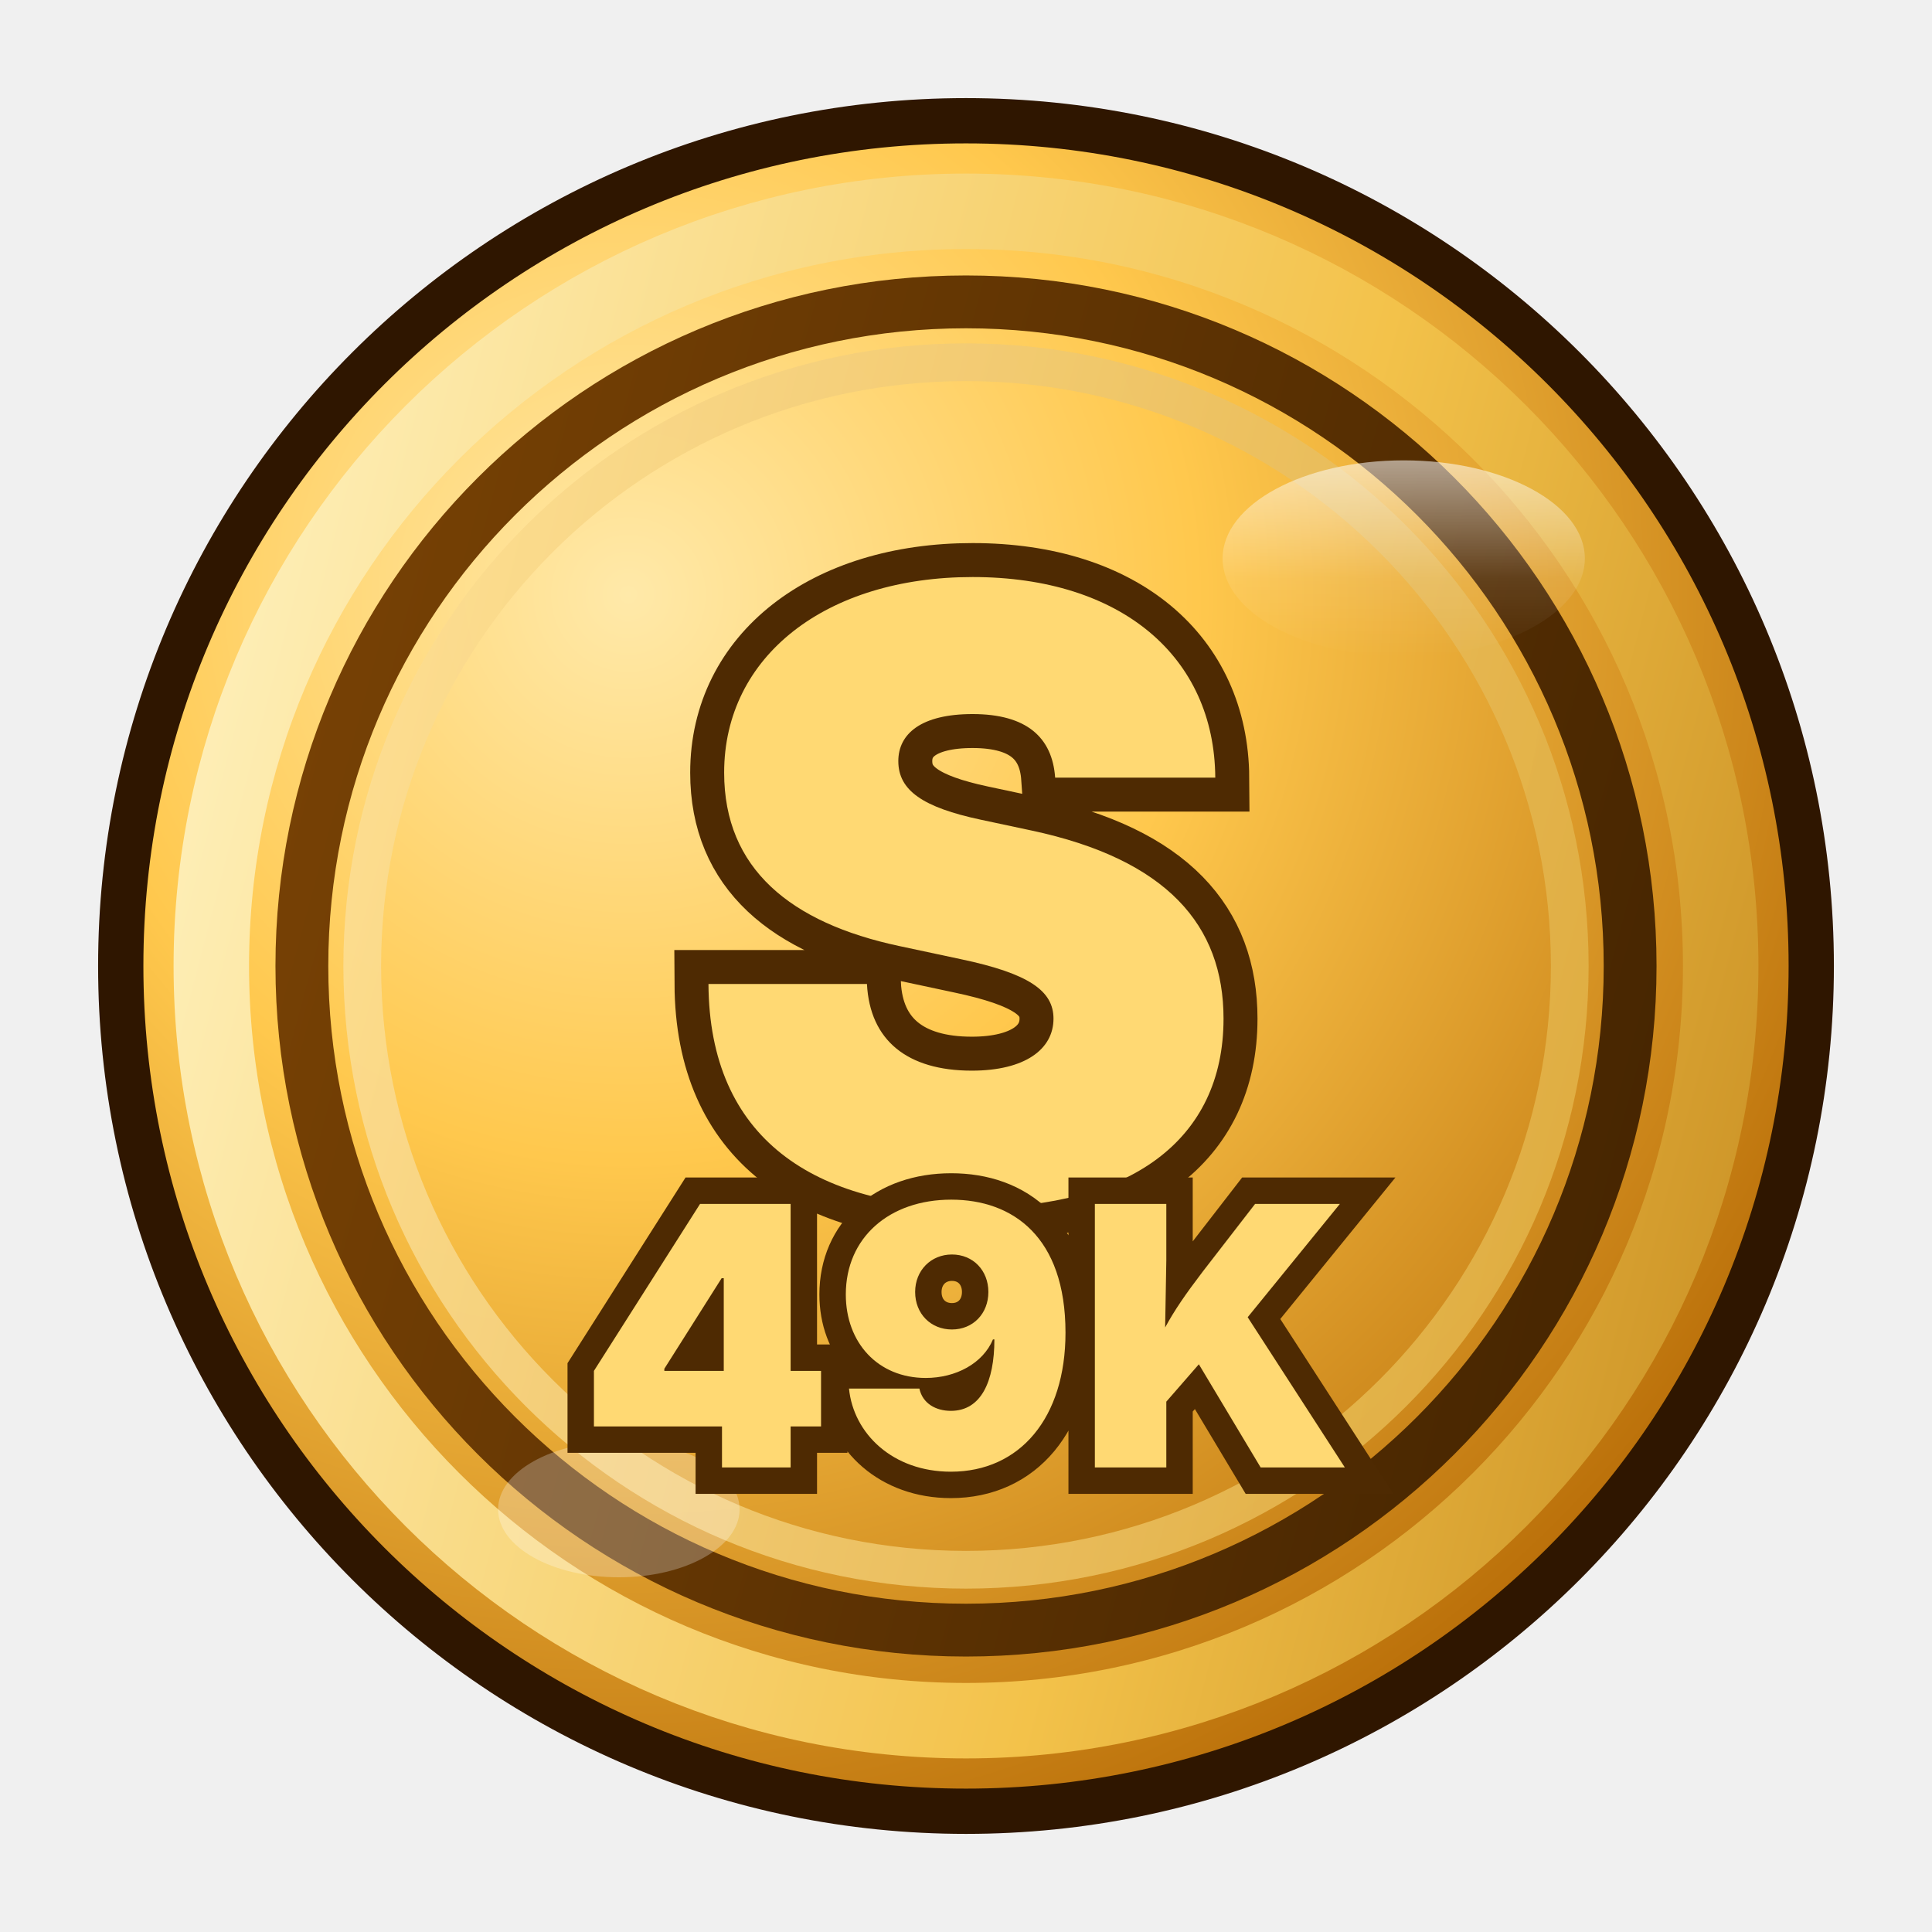
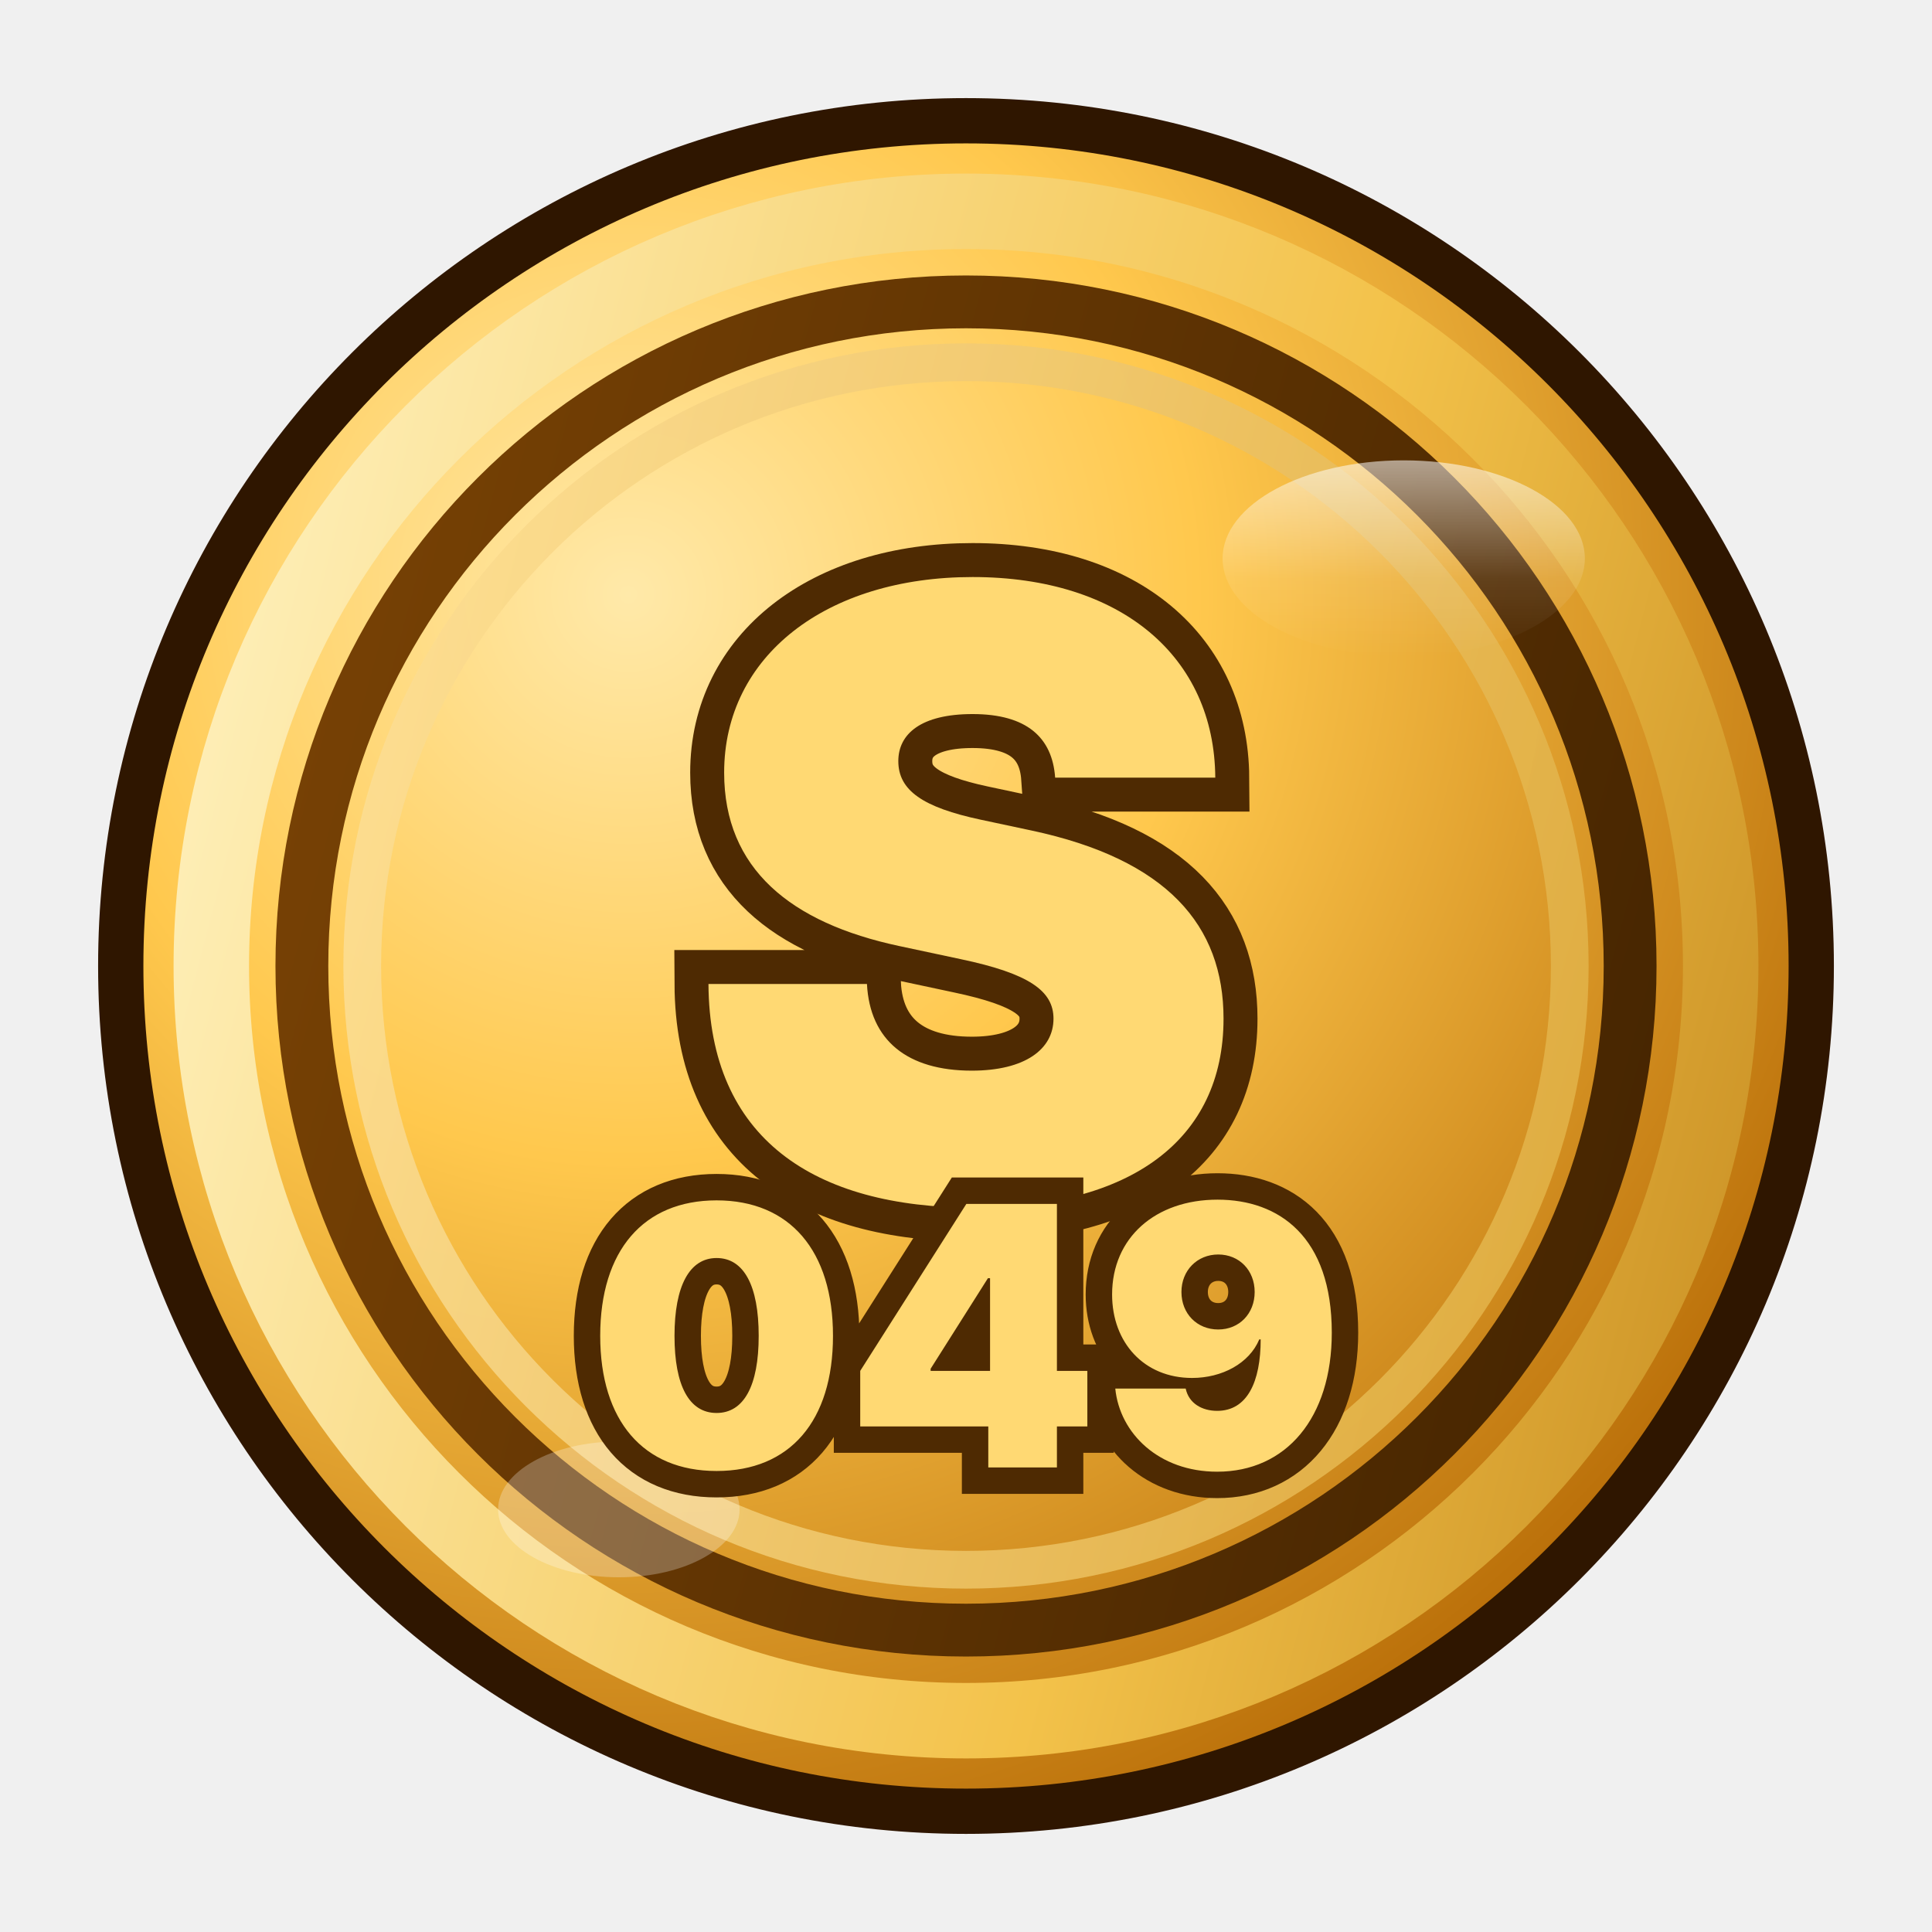
<svg xmlns="http://www.w3.org/2000/svg" width="1024" height="1024" viewBox="0 0 256 256" role="img" aria-label="Moeda S 700 (simple)">
  <defs>
    <radialGradient id="gold" cx="30%" cy="28%" r="80%">
      <stop offset="0%" stop-color="#FFE9A9" />
      <stop offset="42%" stop-color="#FFC84D" />
      <stop offset="100%" stop-color="#B96E08" />
    </radialGradient>
    <linearGradient id="rimAngle" x1="0" y1="0" x2="1" y2="1" gradientTransform="rotate(-30)">
      <stop offset="0%" stop-color="#FFF3C2" />
      <stop offset="55%" stop-color="#F3C24A" />
      <stop offset="100%" stop-color="#B57812" />
    </linearGradient>
    <linearGradient id="grooveAngle" x1="0" y1="0" x2="1" y2="1" gradientTransform="rotate(-30)">
      <stop offset="0%" stop-color="#7A4305" />
      <stop offset="100%" stop-color="#3B1F00" />
    </linearGradient>
    <linearGradient id="grooveLight" x1="0" y1="0" x2="1" y2="1" gradientTransform="rotate(-30)">
      <stop offset="0%" stop-color="#FFE198" />
      <stop offset="100%" stop-color="#D9A22E" />
    </linearGradient>
    <linearGradient id="gloss" x1="0" y1="0" x2="0" y2="1">
      <stop offset="0%" stop-color="#FFFFFF" stop-opacity="0.55" />
      <stop offset="60%" stop-color="#FFFFFF" stop-opacity="0.10" />
      <stop offset="100%" stop-color="#FFFFFF" stop-opacity="0" />
    </linearGradient>
  </defs>
  <circle cx="128" cy="128" r="112" fill="url(#gold)" stroke="#2F1600" stroke-width="6" />
  <circle cx="128" cy="128" r="100" fill="none" stroke="url(#rimAngle)" stroke-width="10" />
  <circle cx="128" cy="128" r="88" fill="none" stroke="url(#grooveAngle)" stroke-width="7" />
  <circle cx="128" cy="128" r="80" fill="none" stroke="url(#grooveLight)" stroke-width="5" opacity="0.95" />
  <ellipse cx="186" cy="74" rx="24" ry="13" fill="url(#gloss)" />
  <ellipse cx="82" cy="200" rx="16" ry="9" fill="#FFFFFF" opacity="0.26" />
  <text x="128" y="116" text-anchor="middle" dominant-baseline="middle" font-family="Inter, ui-sans-serif, system-ui" font-weight="900" font-size="112" fill="#FFD973" stroke="#4E2A02" stroke-width="9" paint-order="stroke">
    S
  </text>
  <text x="128" y="176" text-anchor="middle" dominant-baseline="middle" font-family="Inter, ui-sans-serif, system-ui" font-weight="900" font-size="48" fill="#FFD973" stroke="#4E2A02" stroke-width="7" paint-order="stroke">
- 	49K
+ 	049
  </text>
</svg>
